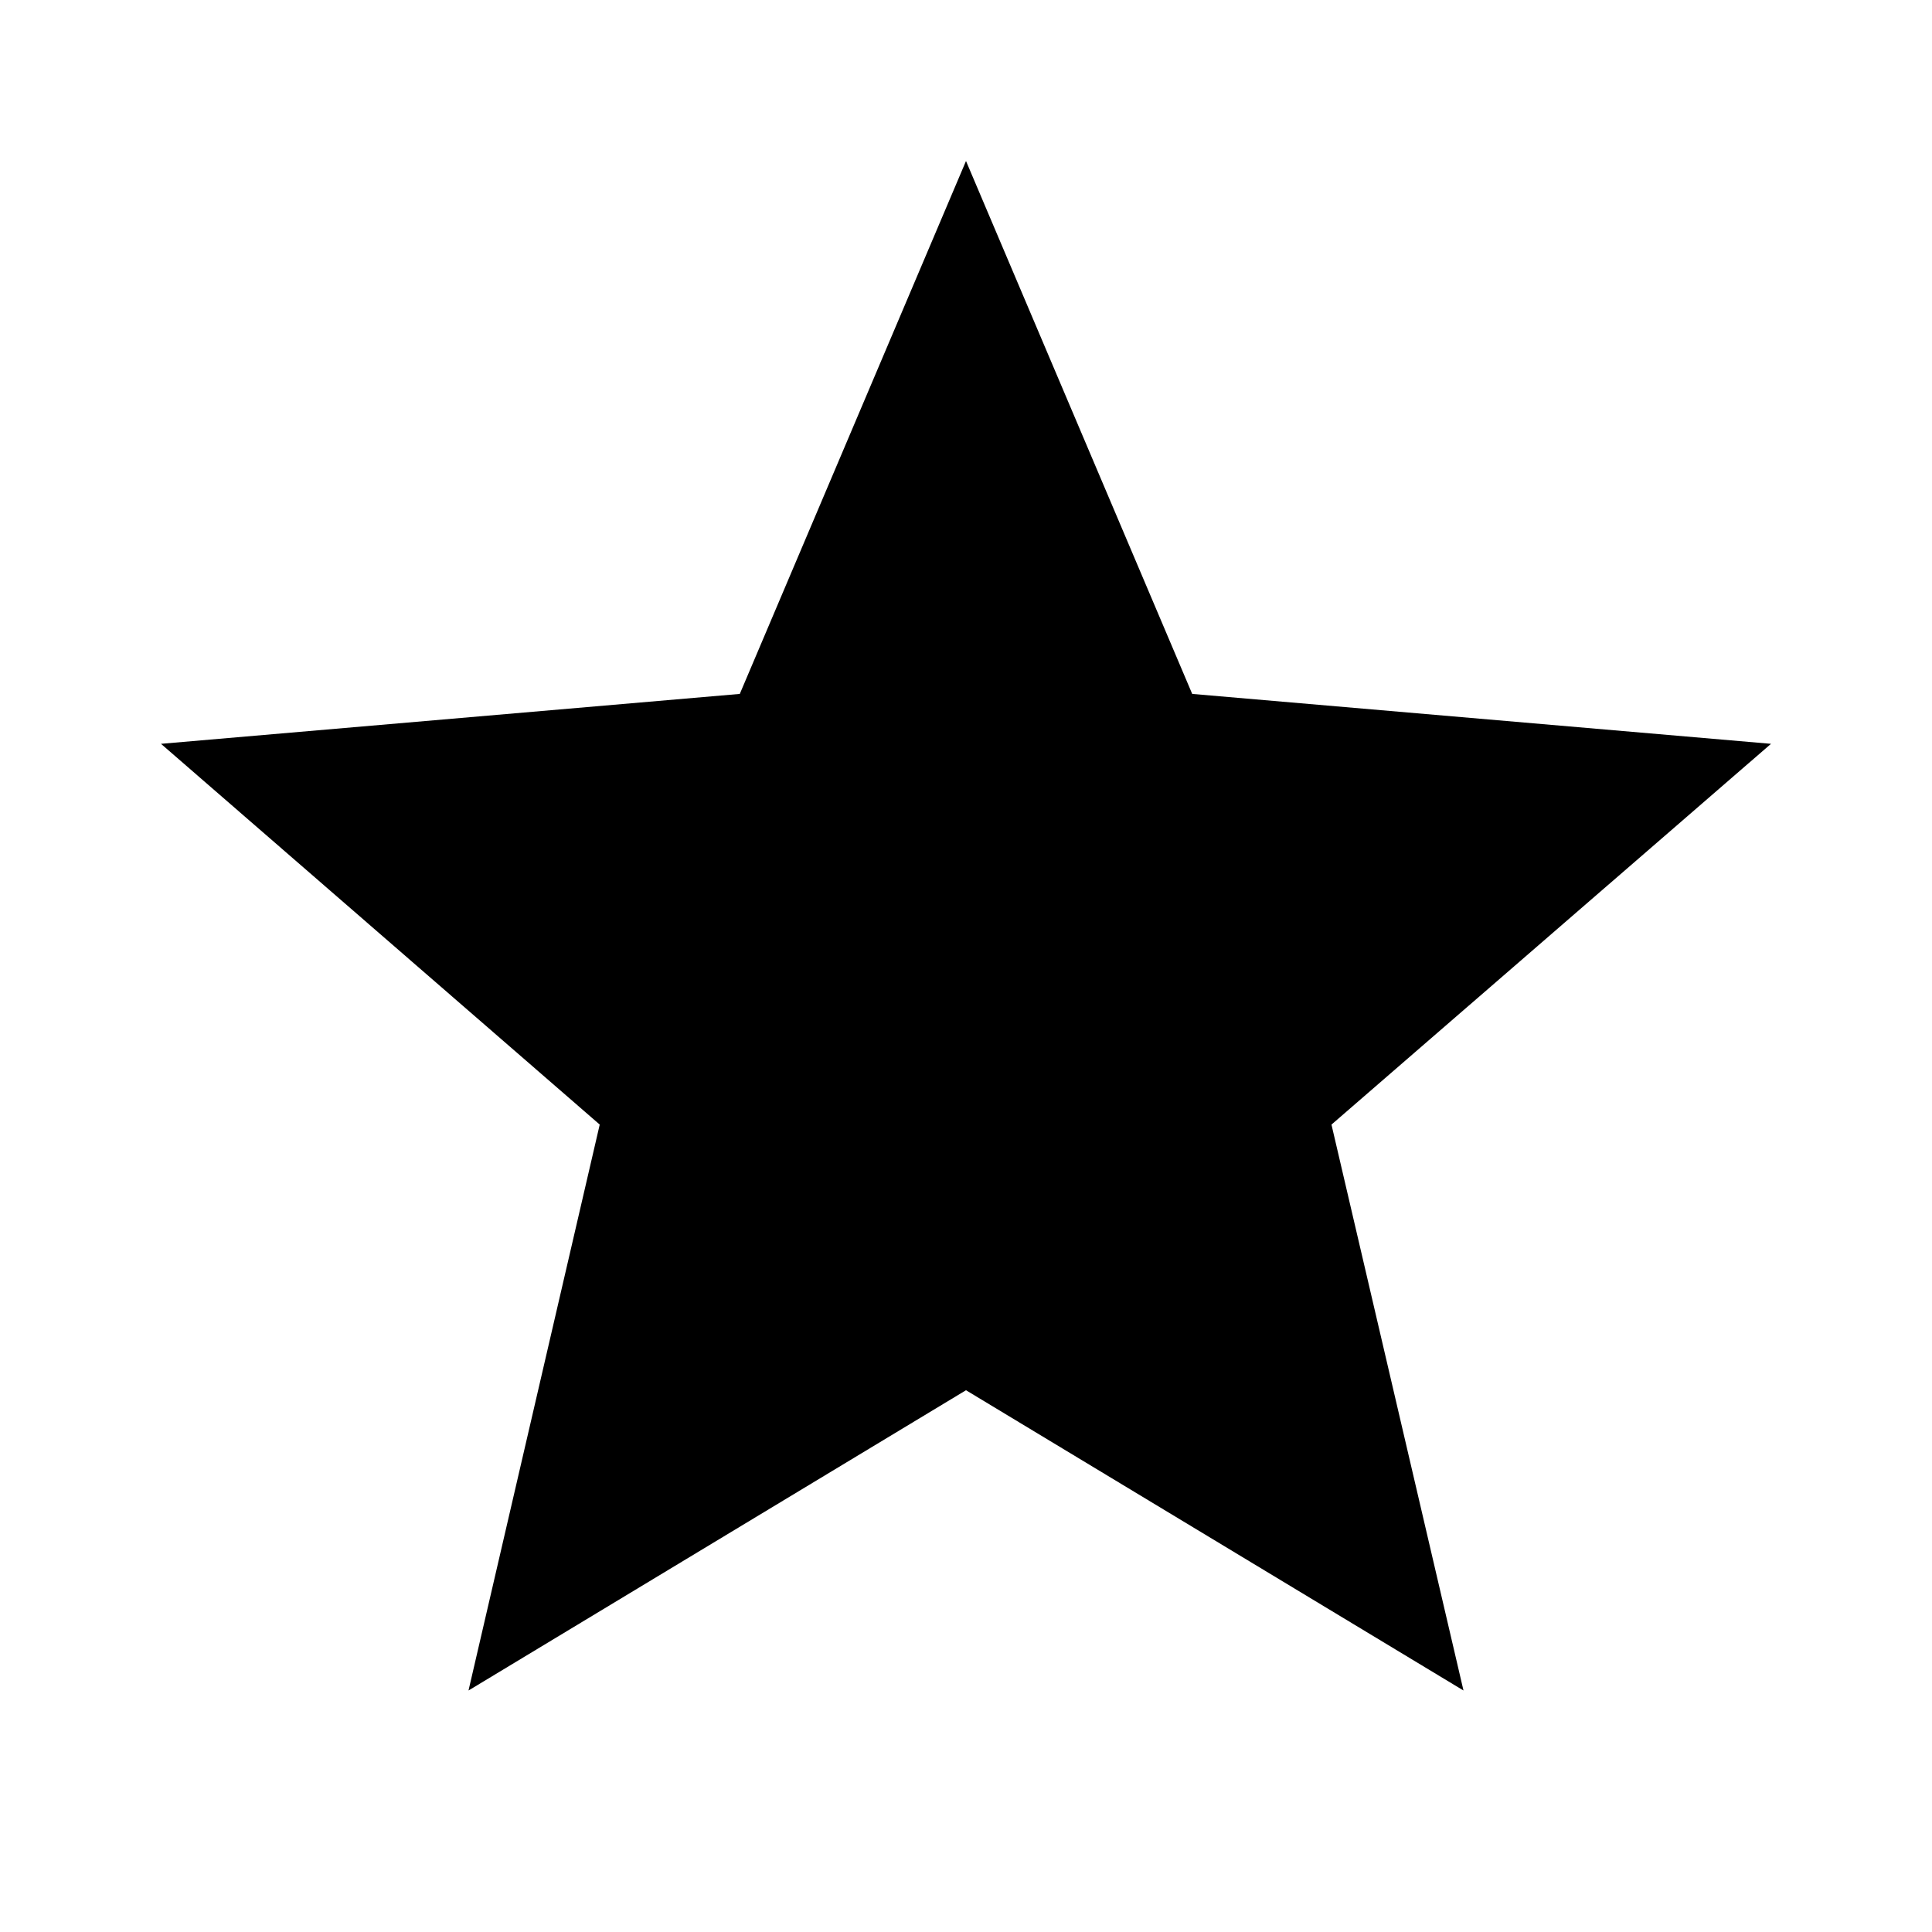
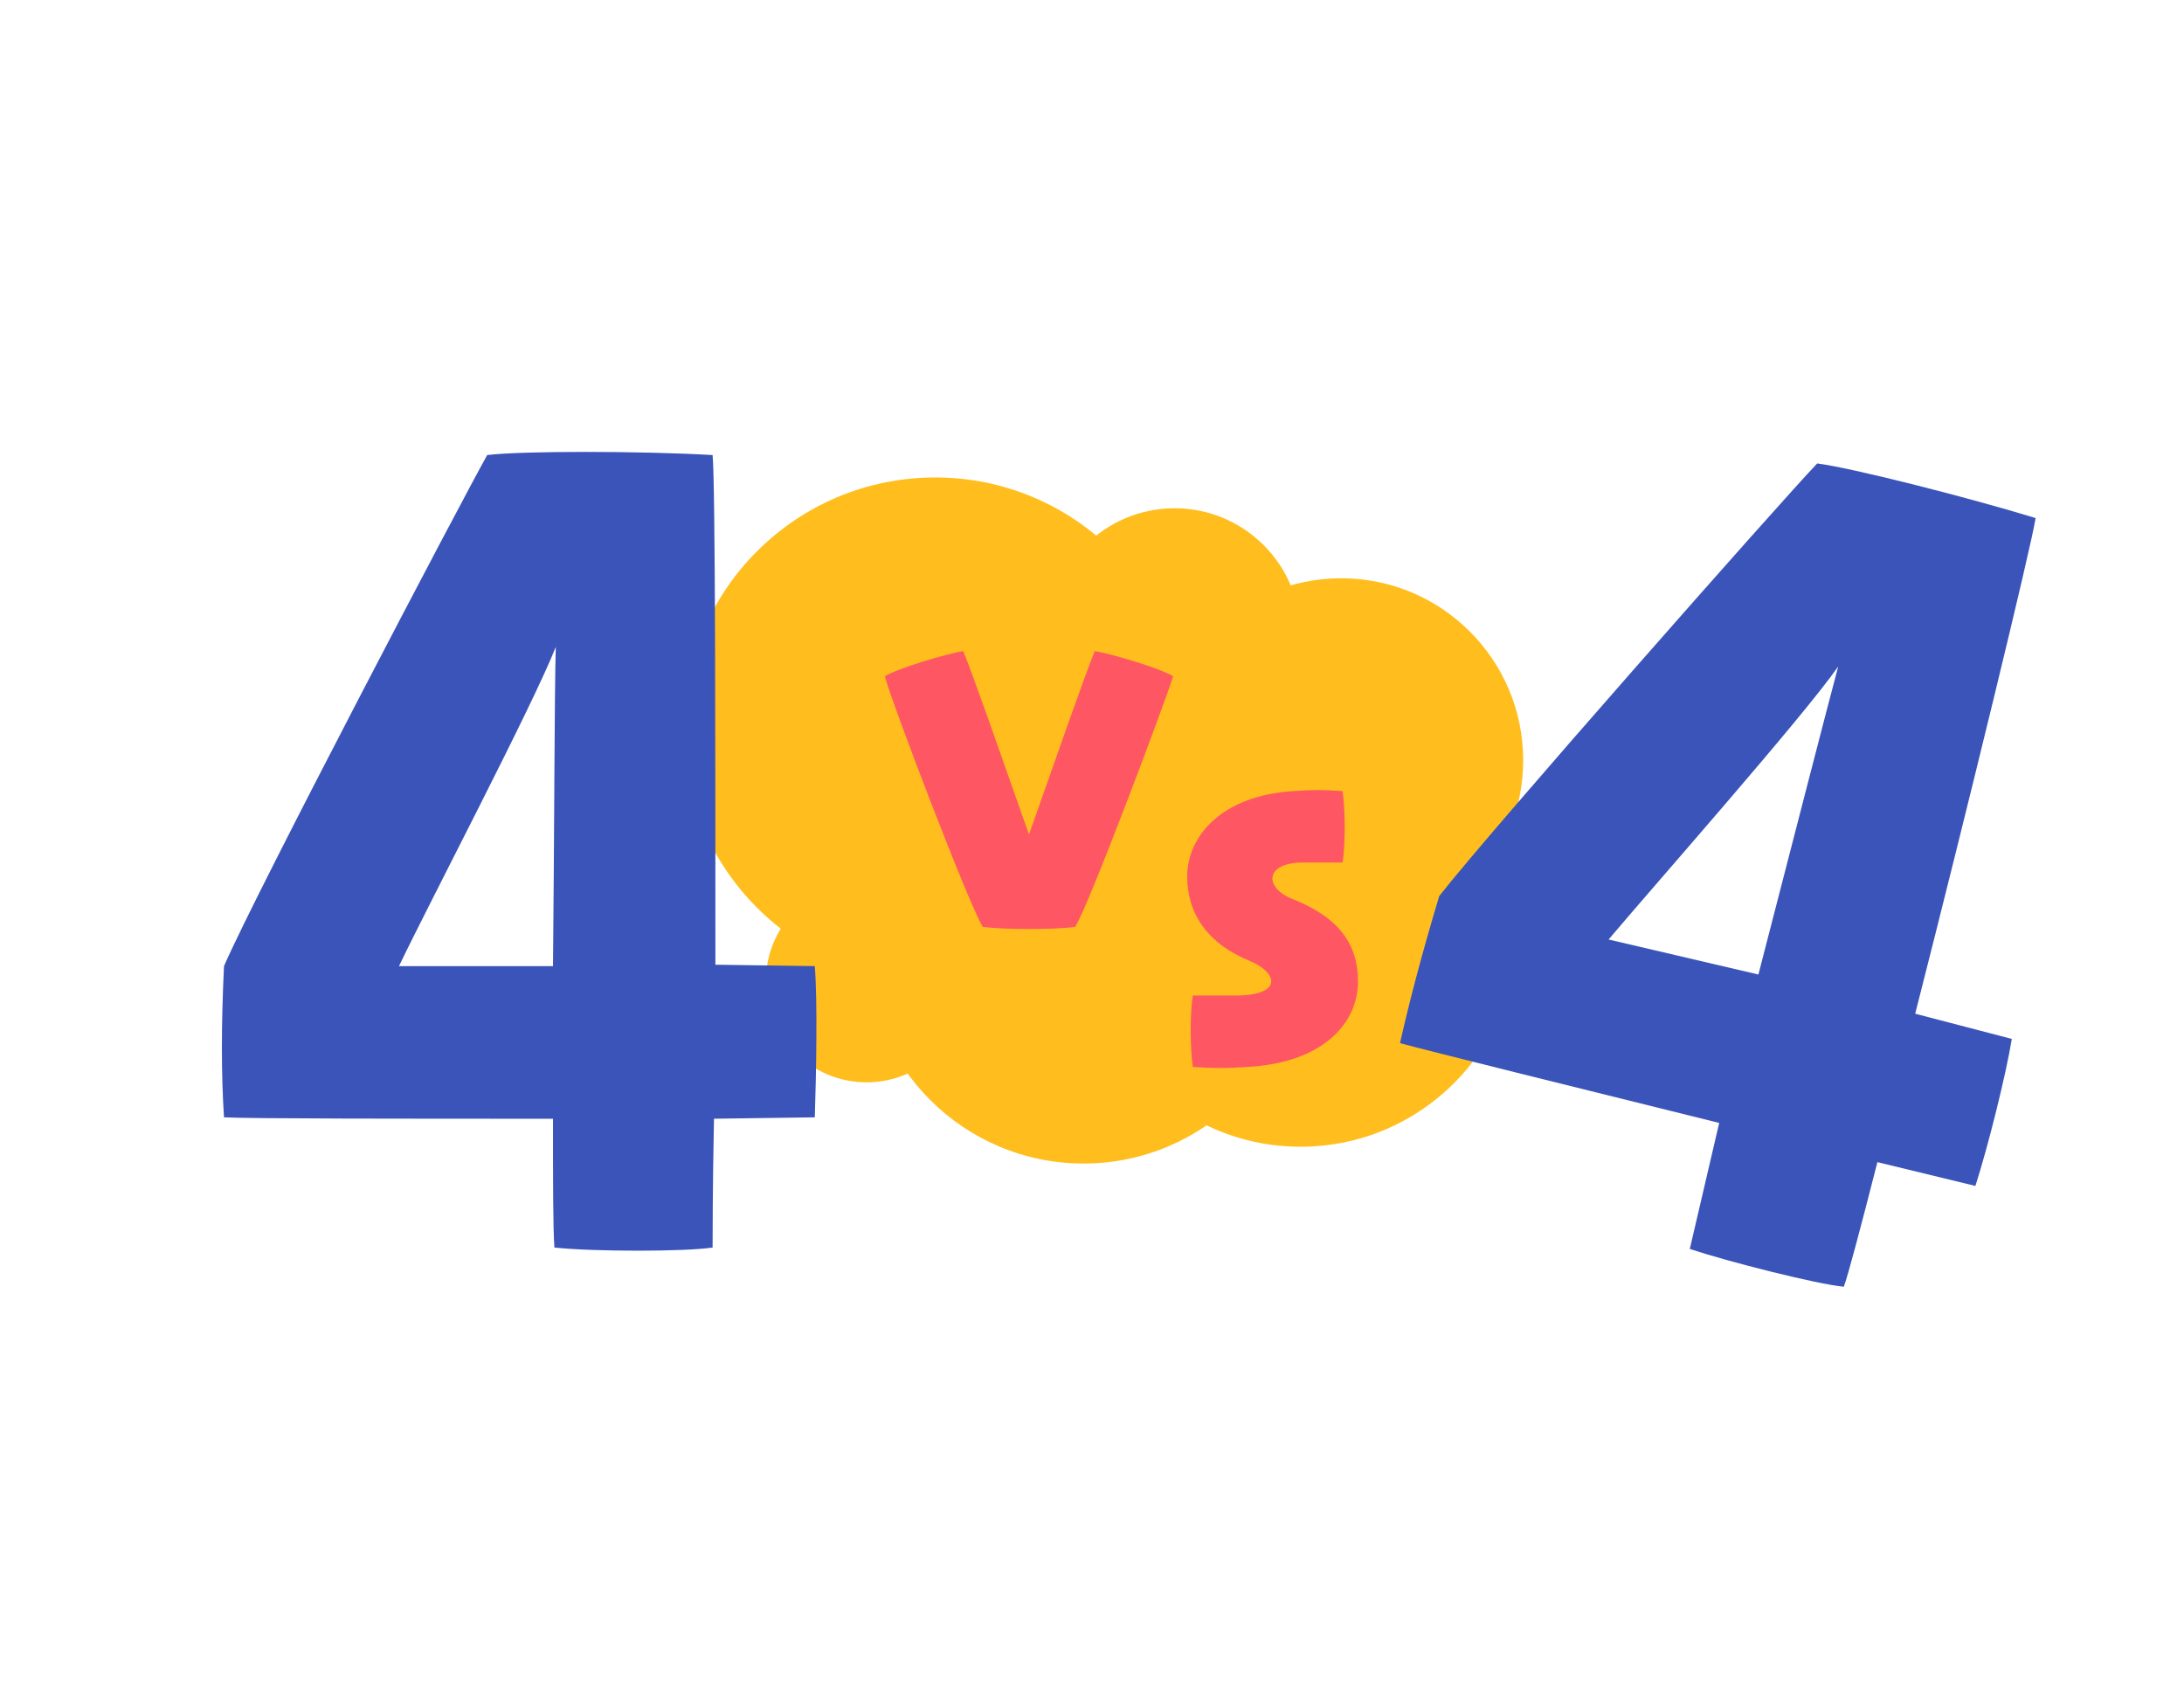
- <svg xmlns="http://www.w3.org/2000/svg" version="1.1" width="24" height="24" viewBox="0 0 24 24">
-   <path d="M12,17.27L18.18,21L16.54,13.97L22,9.24L14.81,8.62L12,2L9.19,8.62L2,9.24L7.45,13.97L5.82,21L12,17.27Z" />
+ <svg xmlns="http://www.w3.org/2000/svg" version="1.1" id="Layer_1" x="0px" y="0px" viewBox="0 0 156 120" style="enable-background:new 0 0 156 120;" xml:space="preserve">
+   <style type="text/css">
+ 	.st0{fill:#FFBE1E;}
+ 	.st1{fill:#3B54B9;}
+ 	.st2{fill:#FF5663;}
+ </style>
+   <g>
+     <circle class="st0" cx="66.8" cy="52.1" r="18" />
+     <circle class="st0" cx="83.9" cy="45.3" r="9" />
+     <circle class="st0" cx="95.8" cy="54.3" r="13" />
+     <circle class="st0" cx="77.4" cy="67.6" r="15.5" />
+     <circle class="st0" cx="61.9" cy="70.1" r="7.2" />
+     <circle class="st0" cx="92.9" cy="66.4" r="15.5" />
+     <g>
+       <path class="st1" d="M16,69c2.3-5.3,17-33.3,18.8-36.5c2.4-0.3,10.9-0.3,16.1,0c0.2,2,0.2,21,0.2,36.4l7.1,0.1    c0.2,2.5,0.1,7.8,0,10.8L51,79.9c-0.1,4.9-0.1,8.4-0.1,9.2c-2,0.3-8.5,0.3-11.3,0c-0.1-1.4-0.1-4.8-0.1-9.2    c-10.4,0-21.6,0-23.5-0.1C15.8,76.7,15.8,73.2,16,69z M39.5,69c0.1-9.6,0.1-19.6,0.2-22.8c-1.6,4.1-9.1,18.4-11.2,22.8L39.5,69z" />
+     </g>
+     <g>
+       <path class="st1" d="M102.8,64c3.5-4.5,24.5-28.3,27-30.9c2.4,0.3,10.7,2.4,15.6,3.9c-0.3,2-4.8,20.5-8.6,35.4l6.9,1.8    c-0.4,2.5-1.7,7.7-2.6,10.5l-7-1.7c-1.2,4.7-2.1,8.1-2.4,8.9c-2-0.2-8.3-1.8-11-2.7c0.3-1.3,1.1-4.7,2.1-9    c-10.1-2.5-21-5.2-22.8-5.7C100.7,71.4,101.6,68,102.8,64z M125.6,69.6c2.4-9.3,4.9-19,5.7-22c-2.5,3.6-13.2,15.7-16.4,19.5    L125.6,69.6z" />
+     </g>
+     <g>
+       <path class="st2" d="M68.8,46.5c0.6,1.4,2.9,8,4.7,13.1c1.8-5.1,4.1-11.7,4.7-13.1c1.2,0.2,4.6,1.2,5.6,1.8    c-0.6,1.9-6,16.3-7,17.9c-1.5,0.2-5,0.2-6.6,0c-1-1.6-6.5-16-7-17.9C64.2,47.7,67.6,46.7,68.8,46.5z" />
+       <path class="st2" d="M92.4,56.5c1.4-0.1,2-0.1,3.5,0c0.2,1.4,0.2,3.8,0,5.1c-1.4,0-2.4,0-2.8,0c-2.8,0-2.8,1.8-0.8,2.6    c3.3,1.3,4.7,3.2,4.7,5.9c0,2.9-2.4,5.8-7.9,6.1c-1.4,0.1-2.5,0.1-3.9,0c-0.2-1.4-0.2-3.9,0-5.1c0.5,0,1.9,0,3.3,0    c3.2-0.1,2.7-1.7,0.7-2.5c-2.9-1.2-4.4-3.3-4.4-6C84.8,59.7,87.3,56.8,92.4,56.5z" />
+     </g>
+   </g>
</svg>
